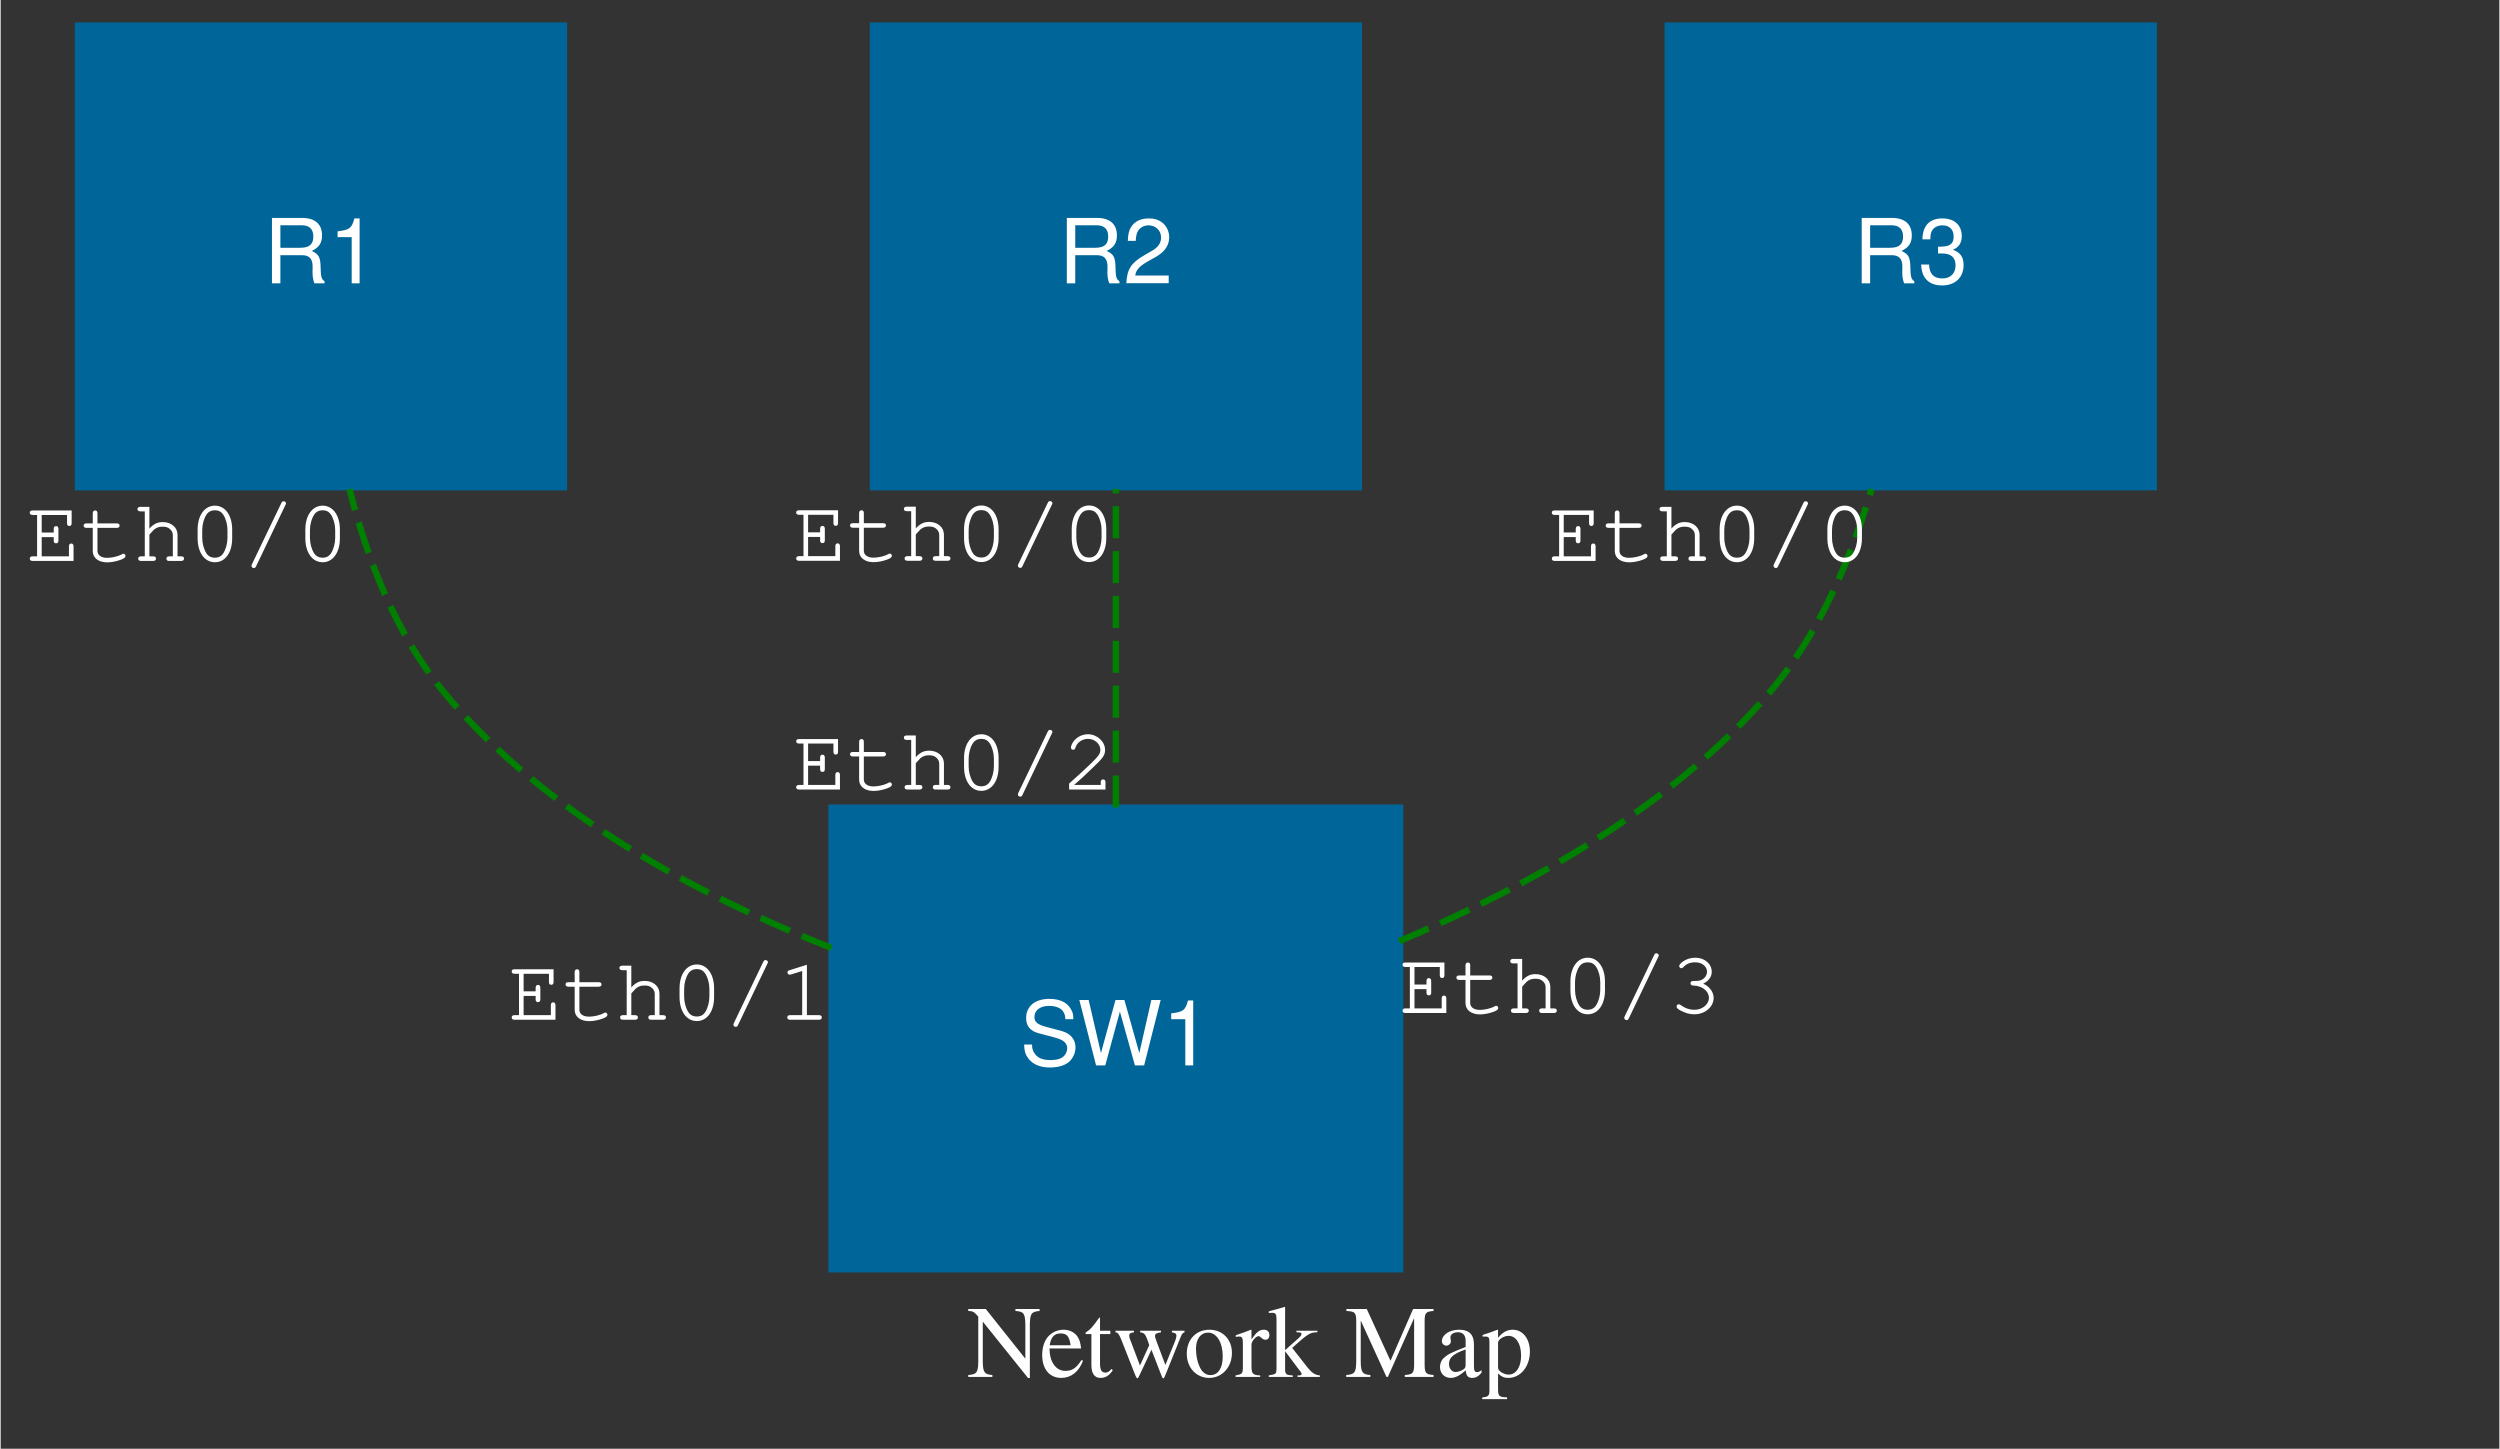
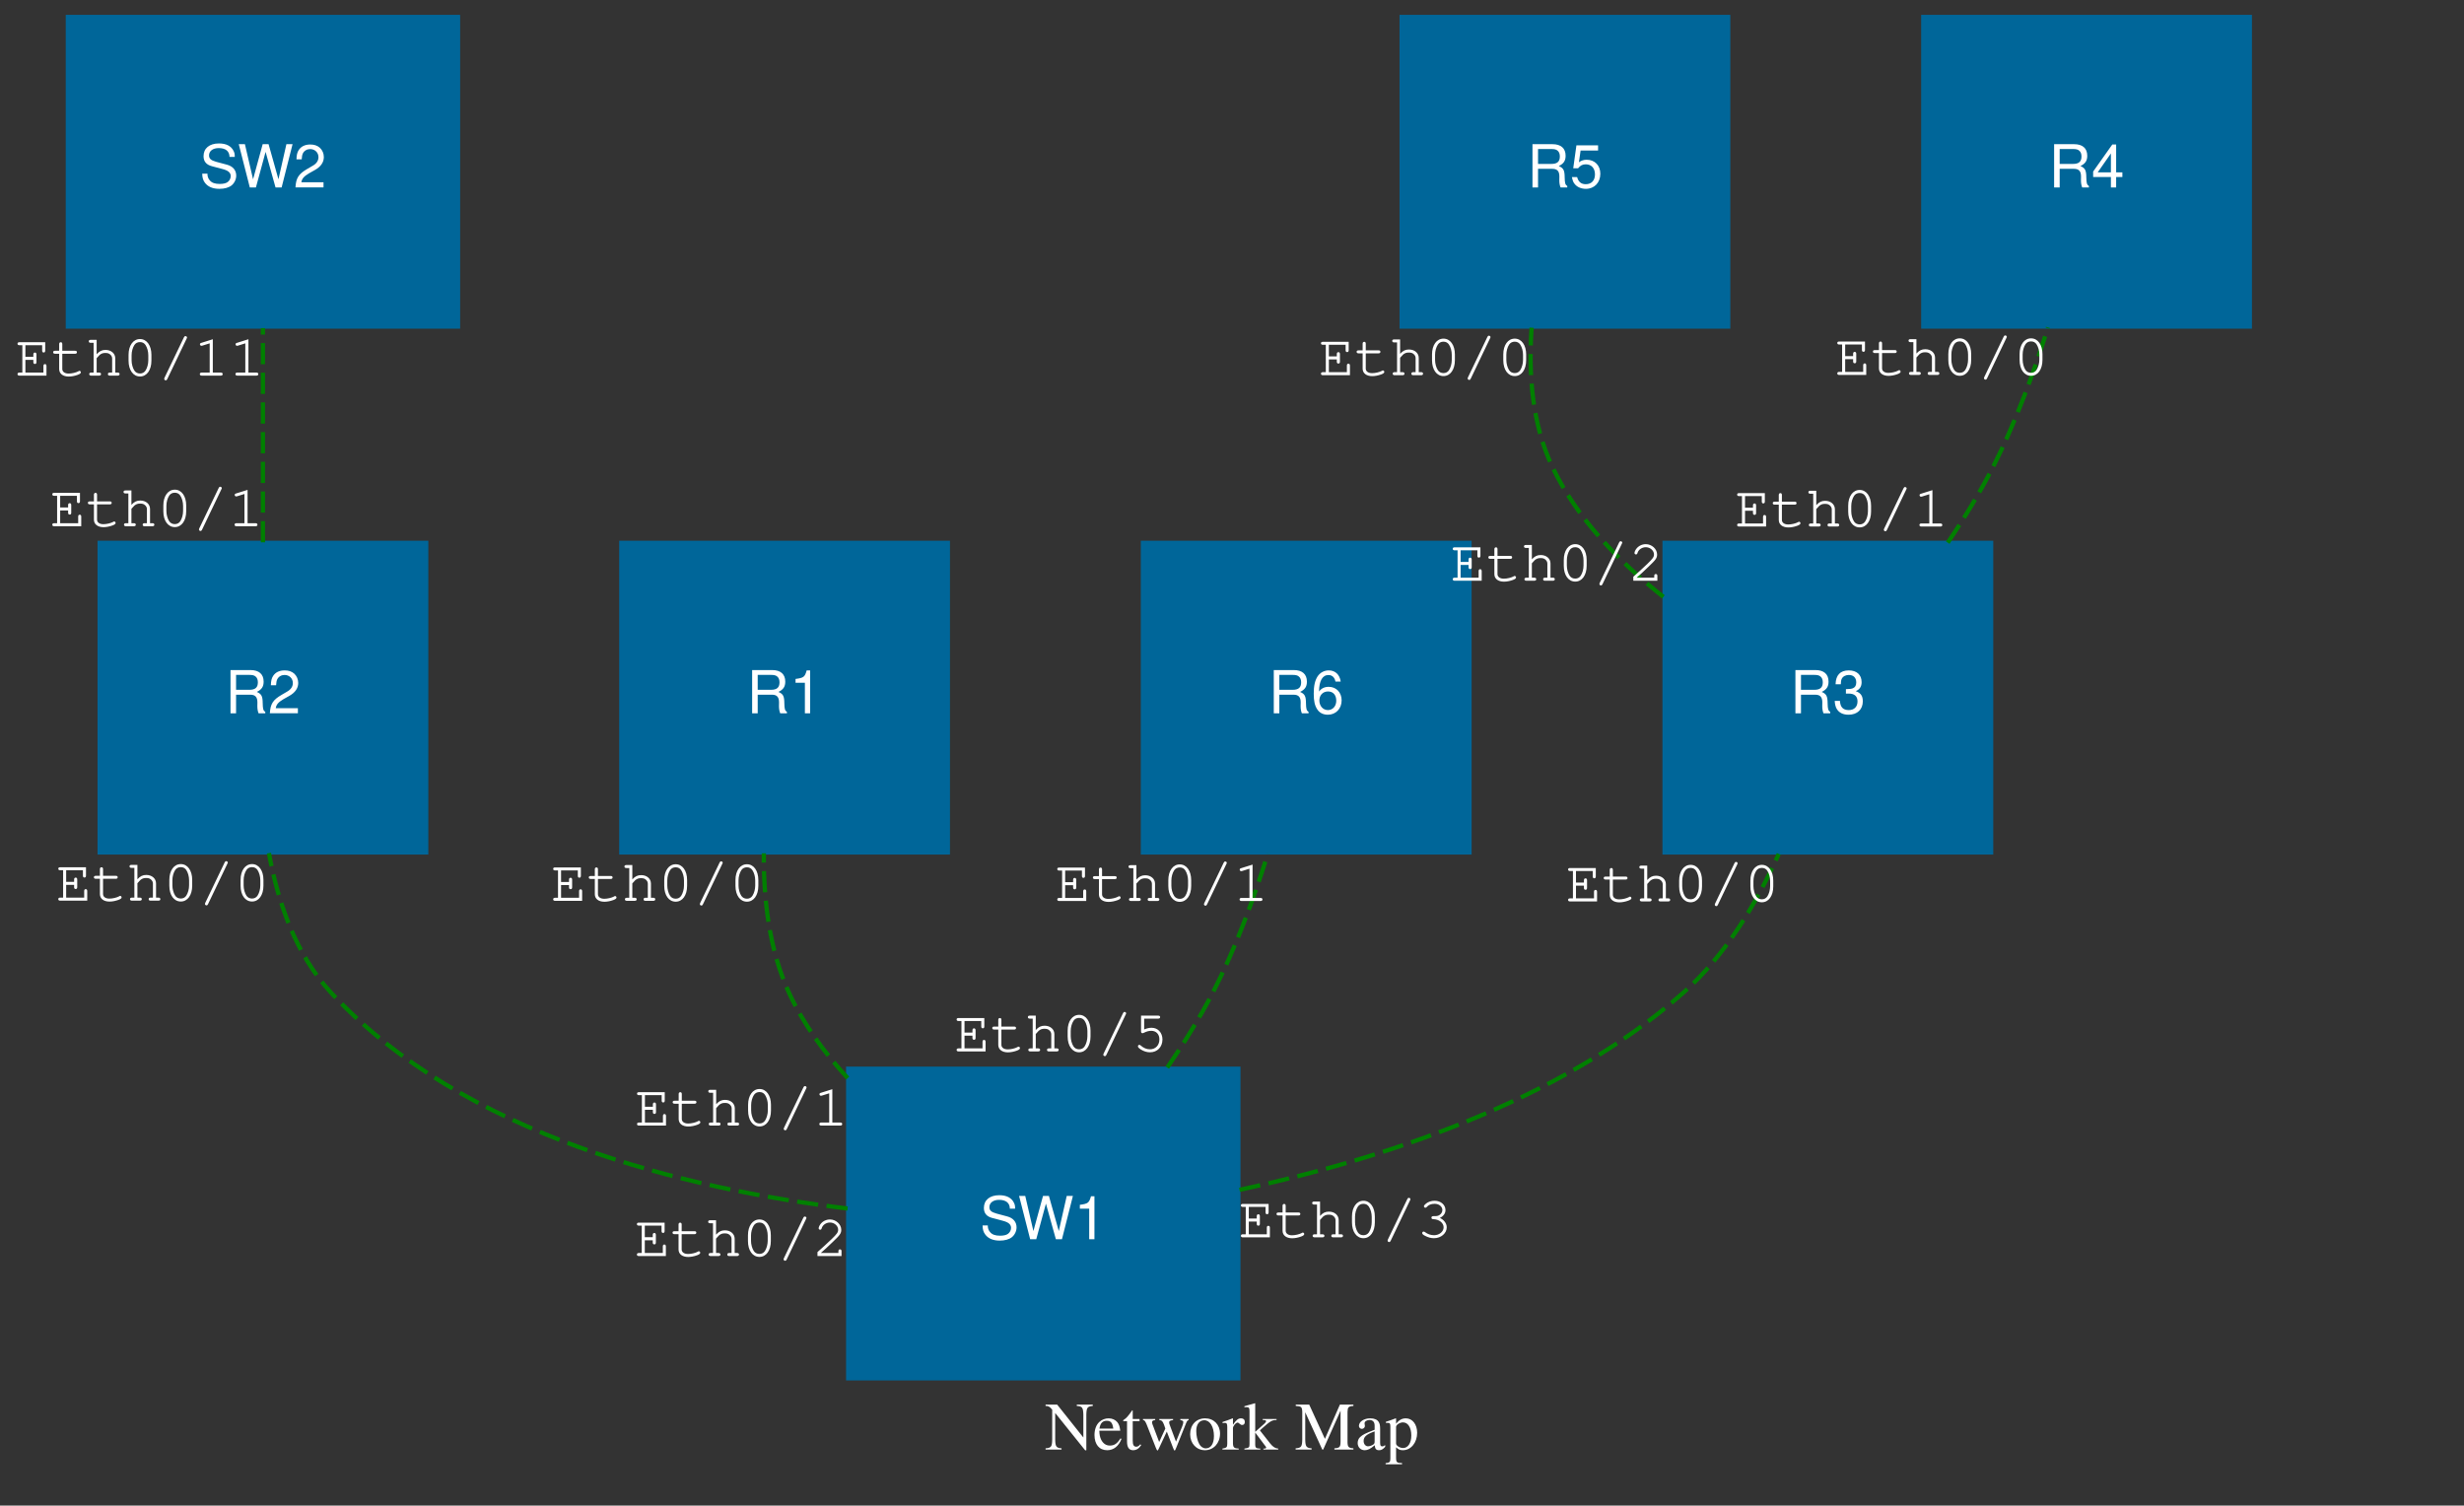
- <svg xmlns="http://www.w3.org/2000/svg" width="390pt" height="226pt" viewBox="0.00 0.00 389.78 226.00">
-   <g id="graph0" class="graph" transform="scale(1 1) rotate(0) translate(4 222)">
-     <polygon fill="#333333" stroke="none" points="-4,4 -4,-222 385.783,-222 385.783,4 -4,4" />
-     <text text-anchor="middle" x="190.892" y="-7.2" font-family="Times,serif" font-size="16.00" fill="white">Network Map</text>
+ <svg xmlns="http://www.w3.org/2000/svg" width="581pt" height="355pt" viewBox="0.00 0.00 581.00 355.00">
+   <g id="graph0" class="graph" transform="scale(1 1) rotate(0) translate(4 351)">
+     <polygon fill="#333333" stroke="none" points="-4,4 -4,-351 577,-351 577,4 -4,4" />
+     <text text-anchor="middle" x="286.5" y="-9.2" font-family="Times,serif" font-size="16.00" fill="white">Network Map</text>
    <g id="node1" class="node">
-       <polygon fill="#006699" stroke="#006699" points="214.305,-96 125.628,-96 125.628,-24 214.305,-24 214.305,-96" />
-       <text text-anchor="middle" x="169.967" y="-55.8" font-family="Helvetica,sans-Serif" font-size="14.00" fill="white">SW1</text>
+       <polygon fill="#006699" stroke="#006699" points="288,-99 196,-99 196,-26 288,-26 288,-99" />
+       <text text-anchor="middle" x="242" y="-58.8" font-family="Helvetica,sans-Serif" font-size="14.00" fill="white">SW1</text>
+     </g>
+     <g id="node3" class="node">
+       <polygon fill="#006699" stroke="#006699" points="96.5,-223 19.5,-223 19.5,-150 96.5,-150 96.5,-223" />
+       <text text-anchor="middle" x="58" y="-182.8" font-family="Helvetica,sans-Serif" font-size="14.00" fill="white">R2</text>
+     </g>
+     <g id="edge2" class="edge">
+       <path fill="none" stroke="green" stroke-dasharray="5,2" d="M195.85,-66.031C157.833,-70.624 105.266,-83.167 74,-117 65.794,-125.879 61.542,-138.135 59.413,-149.829" />
+       <text text-anchor="middle" x="124" y="-120.8" font-family="Courier,monospace" font-size="14.00" fill="white">            </text>
+       <text text-anchor="middle" x="34.413" y="-138.629" font-family="Courier,monospace" font-size="14.00" fill="white">Eth0/0</text>
+       <text text-anchor="middle" x="170.85" y="-54.831" font-family="Courier,monospace" font-size="14.00" fill="white">Eth0/2</text>
+     </g>
+     <g id="node4" class="node">
+       <polygon fill="#006699" stroke="#006699" points="219.5,-223 142.5,-223 142.5,-150 219.5,-150 219.5,-223" />
+       <text text-anchor="middle" x="181" y="-182.8" font-family="Helvetica,sans-Serif" font-size="14.00" fill="white">R1</text>
+     </g>
+     <g id="edge1" class="edge">
+       <path fill="none" stroke="green" stroke-dasharray="5,2" d="M195.881,-96.793C190.284,-102.865 185.364,-109.638 182,-117 177.403,-127.061 176.014,-138.852 176.109,-149.788" />
+       <text text-anchor="middle" x="232" y="-120.8" font-family="Courier,monospace" font-size="14.00" fill="white">            </text>
+       <text text-anchor="middle" x="151.109" y="-138.588" font-family="Courier,monospace" font-size="14.00" fill="white">Eth0/0</text>
+       <text text-anchor="middle" x="170.881" y="-85.593" font-family="Courier,monospace" font-size="14.00" fill="white">Eth0/1</text>
+     </g>
+     <g id="node7" class="node">
+       <polygon fill="#006699" stroke="#006699" points="342.5,-223 265.5,-223 265.5,-150 342.5,-150 342.5,-223" />
+       <text text-anchor="middle" x="304" y="-182.8" font-family="Helvetica,sans-Serif" font-size="14.00" fill="white">R6</text>
+     </g>
+     <g id="edge4" class="edge">
+       <path fill="none" stroke="green" stroke-dasharray="5,2" d="M271.235,-99.278C275.175,-105.007 278.915,-111.023 282,-117 287.27,-127.212 291.593,-138.931 294.97,-149.755" />
+       <text text-anchor="middle" x="339" y="-120.8" font-family="Courier,monospace" font-size="14.00" fill="white">            </text>
+       <text text-anchor="middle" x="269.97" y="-138.555" font-family="Courier,monospace" font-size="14.00" fill="white">Eth0/1</text>
+       <text text-anchor="middle" x="246.235" y="-103.079" font-family="Courier,monospace" font-size="14.00" fill="white">Eth0/5</text>
+     </g>
+     <g id="node8" class="node">
+       <polygon fill="#006699" stroke="#006699" points="465.5,-223 388.5,-223 388.5,-150 465.5,-150 465.5,-223" />
+       <text text-anchor="middle" x="427" y="-182.8" font-family="Helvetica,sans-Serif" font-size="14.00" fill="white">R3</text>
+     </g>
+     <g id="edge3" class="edge">
+       <path fill="none" stroke="green" stroke-dasharray="5,2" d="M288.272,-70.441C320.828,-77.399 363.655,-90.987 393,-117 402.836,-125.719 410.149,-137.939 415.42,-149.648" />
+       <text text-anchor="middle" x="456" y="-120.8" font-family="Courier,monospace" font-size="14.00" fill="white">            </text>
+       <text text-anchor="middle" x="390.42" y="-138.448" font-family="Courier,monospace" font-size="14.00" fill="white">Eth0/0</text>
+       <text text-anchor="middle" x="313.272" y="-59.24" font-family="Courier,monospace" font-size="14.00" fill="white">Eth0/3</text>
    </g>
    <g id="node2" class="node">
-       <polygon fill="#006699" stroke="#006699" points="83.863,-218 8.07,-218 8.07,-146 83.863,-146 83.863,-218" />
-       <text text-anchor="middle" x="45.967" y="-177.8" font-family="Helvetica,sans-Serif" font-size="14.00" fill="white">R1</text>
+       <polygon fill="#006699" stroke="#006699" points="403.5,-347 326.5,-347 326.5,-274 403.5,-274 403.5,-347" />
+       <text text-anchor="middle" x="365" y="-306.8" font-family="Helvetica,sans-Serif" font-size="14.00" fill="white">R5</text>
    </g>
-     <g id="edge2" class="edge">
-       <path fill="none" stroke="green" stroke-dasharray="5,2" d="M125.587,-74.117C104.546,-82.422 80.675,-95.218 65.15,-114 57.75,-122.953 53.202,-134.613 50.408,-145.691" />
-       <text text-anchor="middle" x="116.375" y="-116.8" font-family="Courier,monospace" font-size="14.00" fill="white">            </text>
-       <text text-anchor="middle" x="25.204" y="-134.491" font-family="Courier,monospace" font-size="14.00" fill="white">Eth0/0</text>
-       <text text-anchor="middle" x="100.383" y="-62.916" font-family="Courier,monospace" font-size="14.00" fill="white">Eth0/1</text>
+     <g id="node6" class="node">
+       <polygon fill="#006699" stroke="#006699" points="104,-347 12,-347 12,-274 104,-274 104,-347" />
+       <text text-anchor="middle" x="58" y="-306.8" font-family="Helvetica,sans-Serif" font-size="14.00" fill="white">SW2</text>
    </g>
-     <g id="node3" class="node">
-       <polygon fill="#006699" stroke="#006699" points="207.863,-218 132.07,-218 132.07,-146 207.863,-146 207.863,-218" />
-       <text text-anchor="middle" x="169.967" y="-177.8" font-family="Helvetica,sans-Serif" font-size="14.00" fill="white">R2</text>
+     <g id="edge5" class="edge">
+       <path fill="none" stroke="green" stroke-dasharray="5,2" d="M58,-223.115C58,-239.01 58,-257.704 58,-273.629" />
+       <text text-anchor="middle" x="108" y="-244.8" font-family="Courier,monospace" font-size="14.00" fill="white">            </text>
+       <text text-anchor="middle" x="29" y="-262.429" font-family="Courier,monospace" font-size="14.00" fill="white">Eth0/11</text>
+       <text text-anchor="middle" x="33" y="-226.915" font-family="Courier,monospace" font-size="14.00" fill="white">Eth0/1</text>
    </g>
-     <g id="edge1" class="edge">
-       <path fill="none" stroke="green" stroke-dasharray="5,2" d="M169.967,-96.032C169.967,-111.666 169.967,-130.053 169.967,-145.717" />
-       <text text-anchor="middle" x="220.375" y="-116.8" font-family="Courier,monospace" font-size="14.00" fill="white">            </text>
-       <text text-anchor="middle" x="144.763" y="-134.517" font-family="Courier,monospace" font-size="14.00" fill="white">Eth0/0</text>
-       <text text-anchor="middle" x="144.763" y="-98.832" font-family="Courier,monospace" font-size="14.00" fill="white">Eth0/2</text>
+     <g id="node5" class="node">
+       <polygon fill="#006699" stroke="#006699" points="526.5,-347 449.5,-347 449.5,-274 526.5,-274 526.5,-347" />
+       <text text-anchor="middle" x="488" y="-306.8" font-family="Helvetica,sans-Serif" font-size="14.00" fill="white">R4</text>
    </g>
-     <g id="node4" class="node">
-       <polygon fill="#006699" stroke="#006699" points="331.863,-218 256.07,-218 256.07,-146 331.863,-146 331.863,-218" />
-       <text text-anchor="middle" x="293.967" y="-177.8" font-family="Helvetica,sans-Serif" font-size="14.00" fill="white">R3</text>
+     <g id="edge7" class="edge">
+       <path fill="none" stroke="green" stroke-dasharray="5,2" d="M388.218,-210.267C377.75,-218.511 367.74,-228.841 362,-241 357.274,-251.011 356.378,-262.789 357.152,-273.728" />
+       <text text-anchor="middle" x="412" y="-244.8" font-family="Courier,monospace" font-size="14.00" fill="white">            </text>
+       <text text-anchor="middle" x="332.152" y="-262.528" font-family="Courier,monospace" font-size="14.00" fill="white">Eth0/0</text>
+       <text text-anchor="middle" x="363.218" y="-214.067" font-family="Courier,monospace" font-size="14.00" fill="white">Eth0/2</text>
    </g>
-     <g id="edge3" class="edge">
-       <path fill="none" stroke="green" stroke-dasharray="5,2" d="M214.151,-75.172C234.241,-83.609 256.846,-96.209 271.967,-114 279.578,-122.956 284.575,-134.617 287.847,-145.694" />
-       <text text-anchor="middle" x="331.375" y="-116.8" font-family="Courier,monospace" font-size="14.00" fill="white">            </text>
-       <text text-anchor="middle" x="262.643" y="-134.494" font-family="Courier,monospace" font-size="14.00" fill="white">Eth0/0</text>
-       <text text-anchor="middle" x="239.356" y="-63.972" font-family="Courier,monospace" font-size="14.00" fill="white">Eth0/3</text>
+     <g id="edge6" class="edge">
+       <path fill="none" stroke="green" stroke-dasharray="5,2" d="M455.28,-223.045C459.199,-228.854 462.927,-234.955 466,-241 471.208,-251.244 475.514,-262.971 478.893,-273.794" />
+       <text text-anchor="middle" x="523" y="-244.8" font-family="Courier,monospace" font-size="14.00" fill="white">            </text>
+       <text text-anchor="middle" x="453.893" y="-262.594" font-family="Courier,monospace" font-size="14.00" fill="white">Eth0/0</text>
+       <text text-anchor="middle" x="430.28" y="-226.845" font-family="Courier,monospace" font-size="14.00" fill="white">Eth0/1</text>
    </g>
  </g>
</svg>
